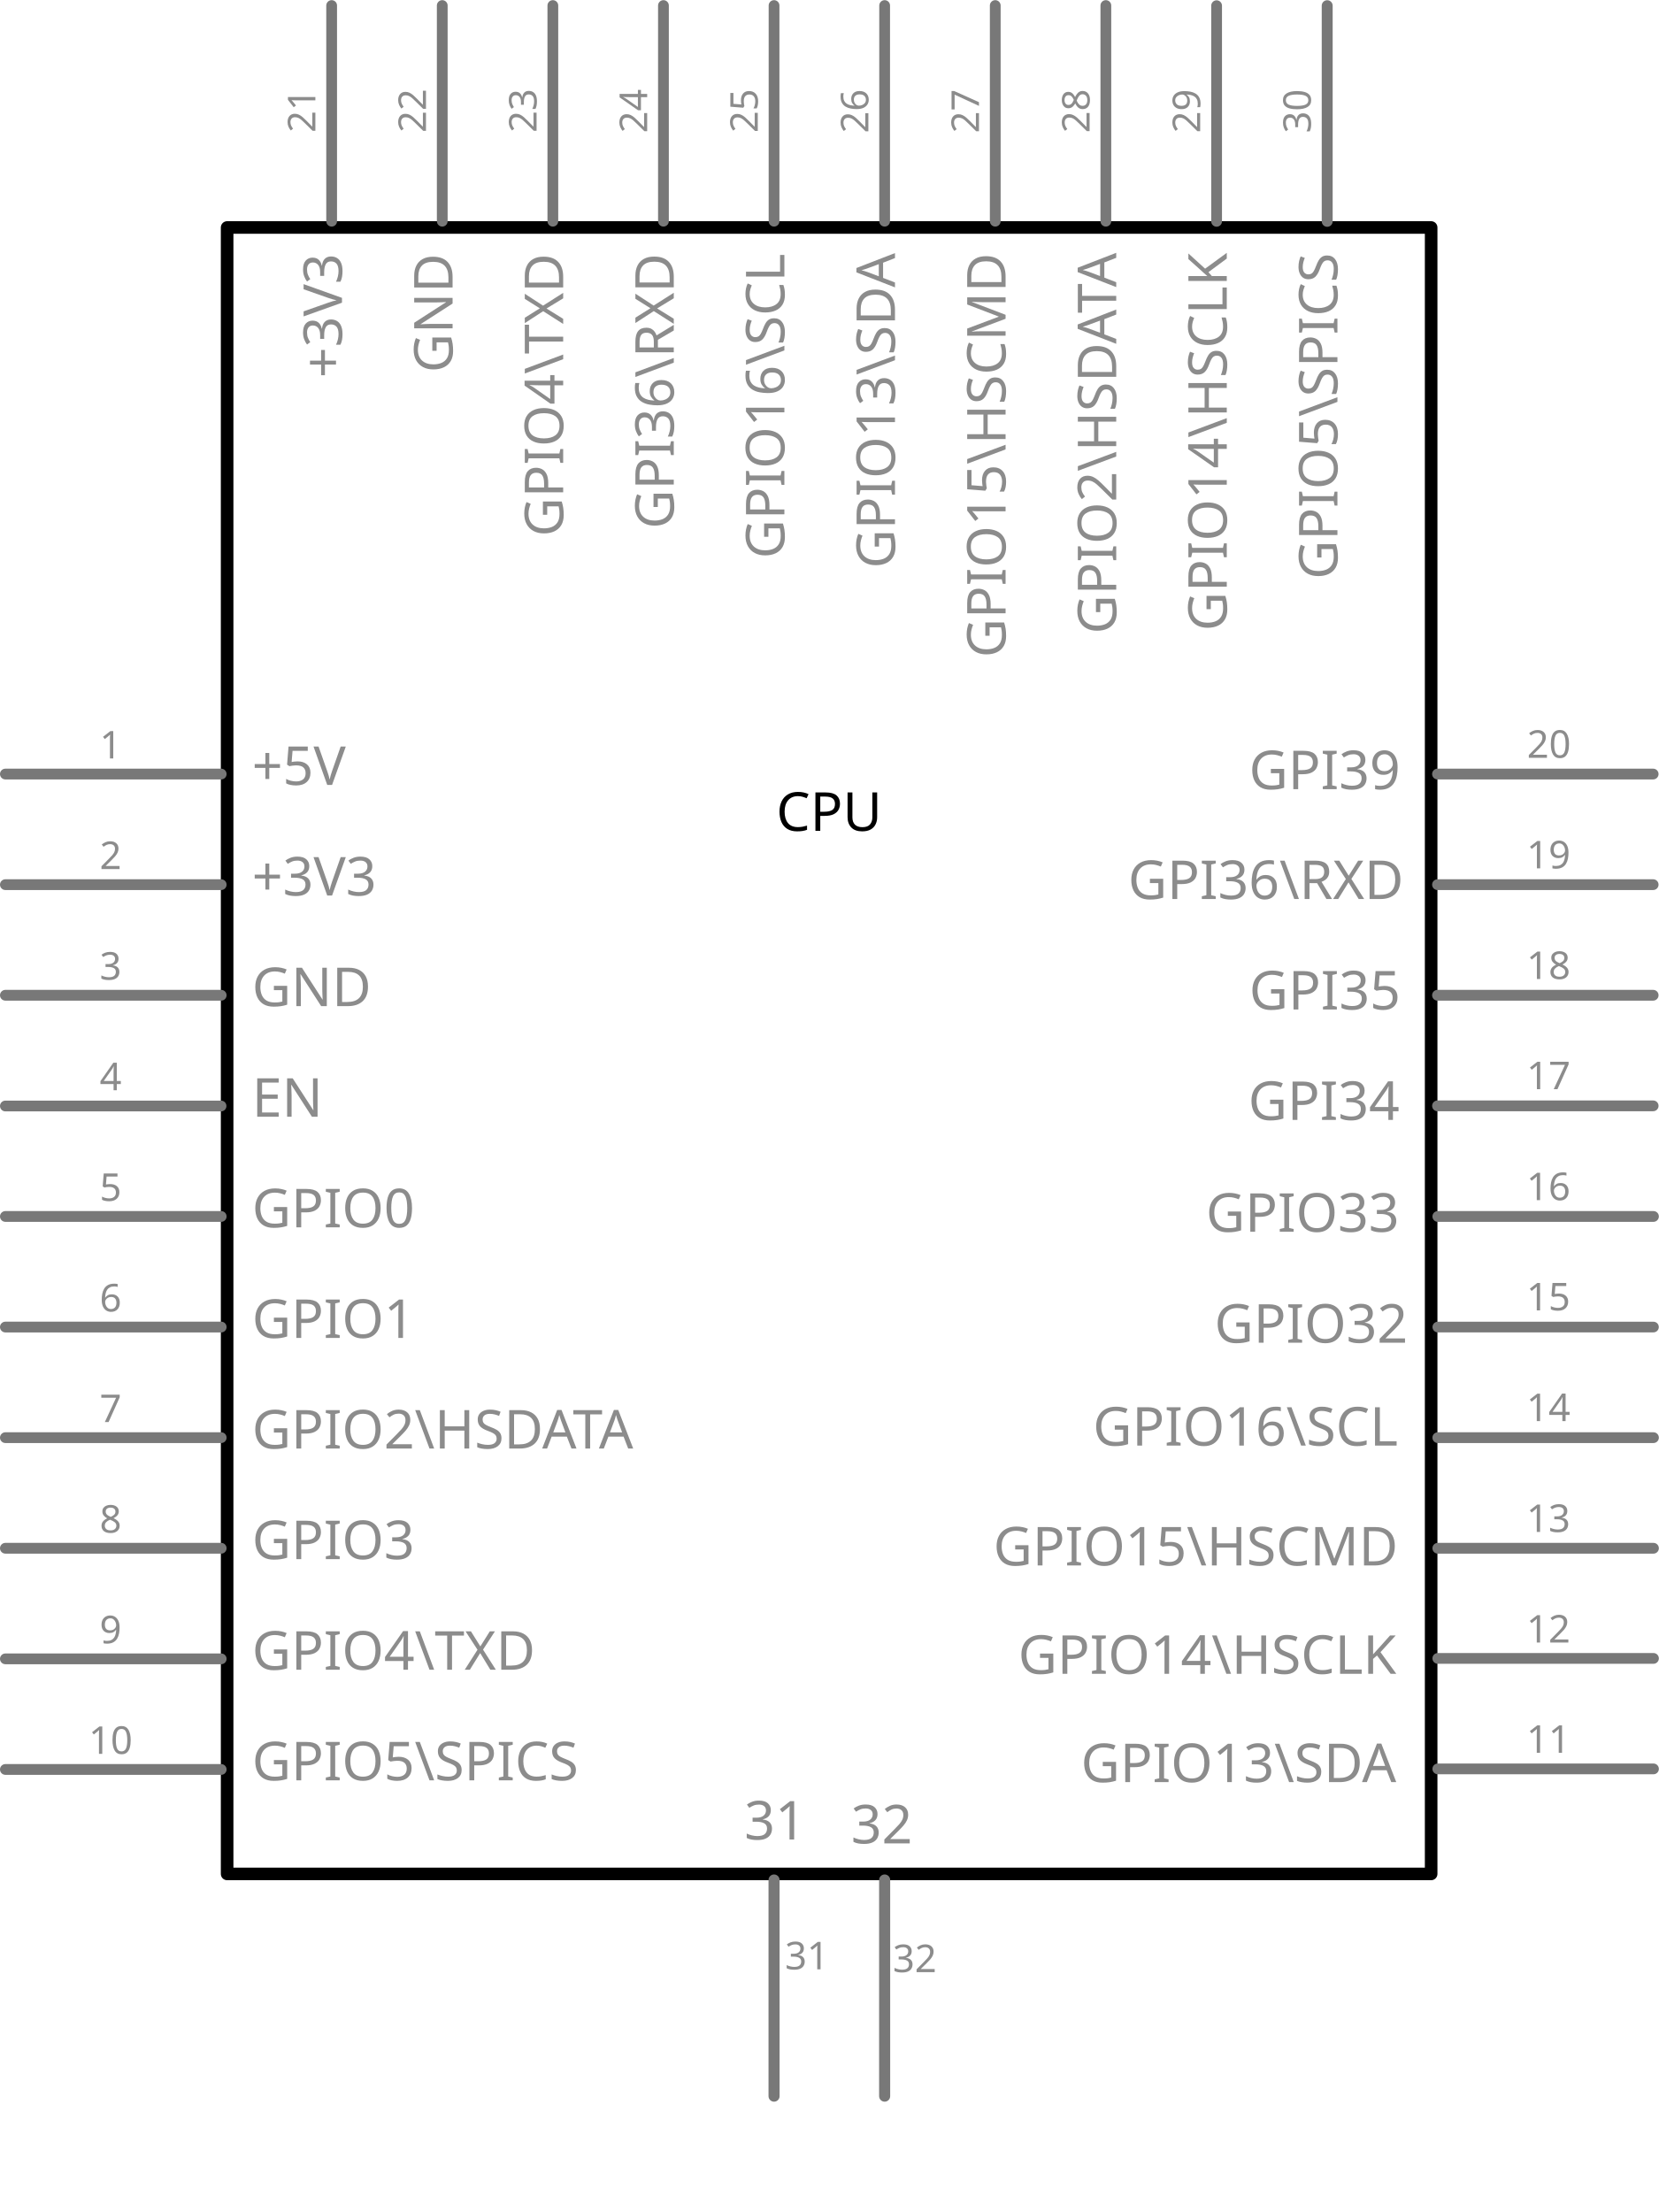
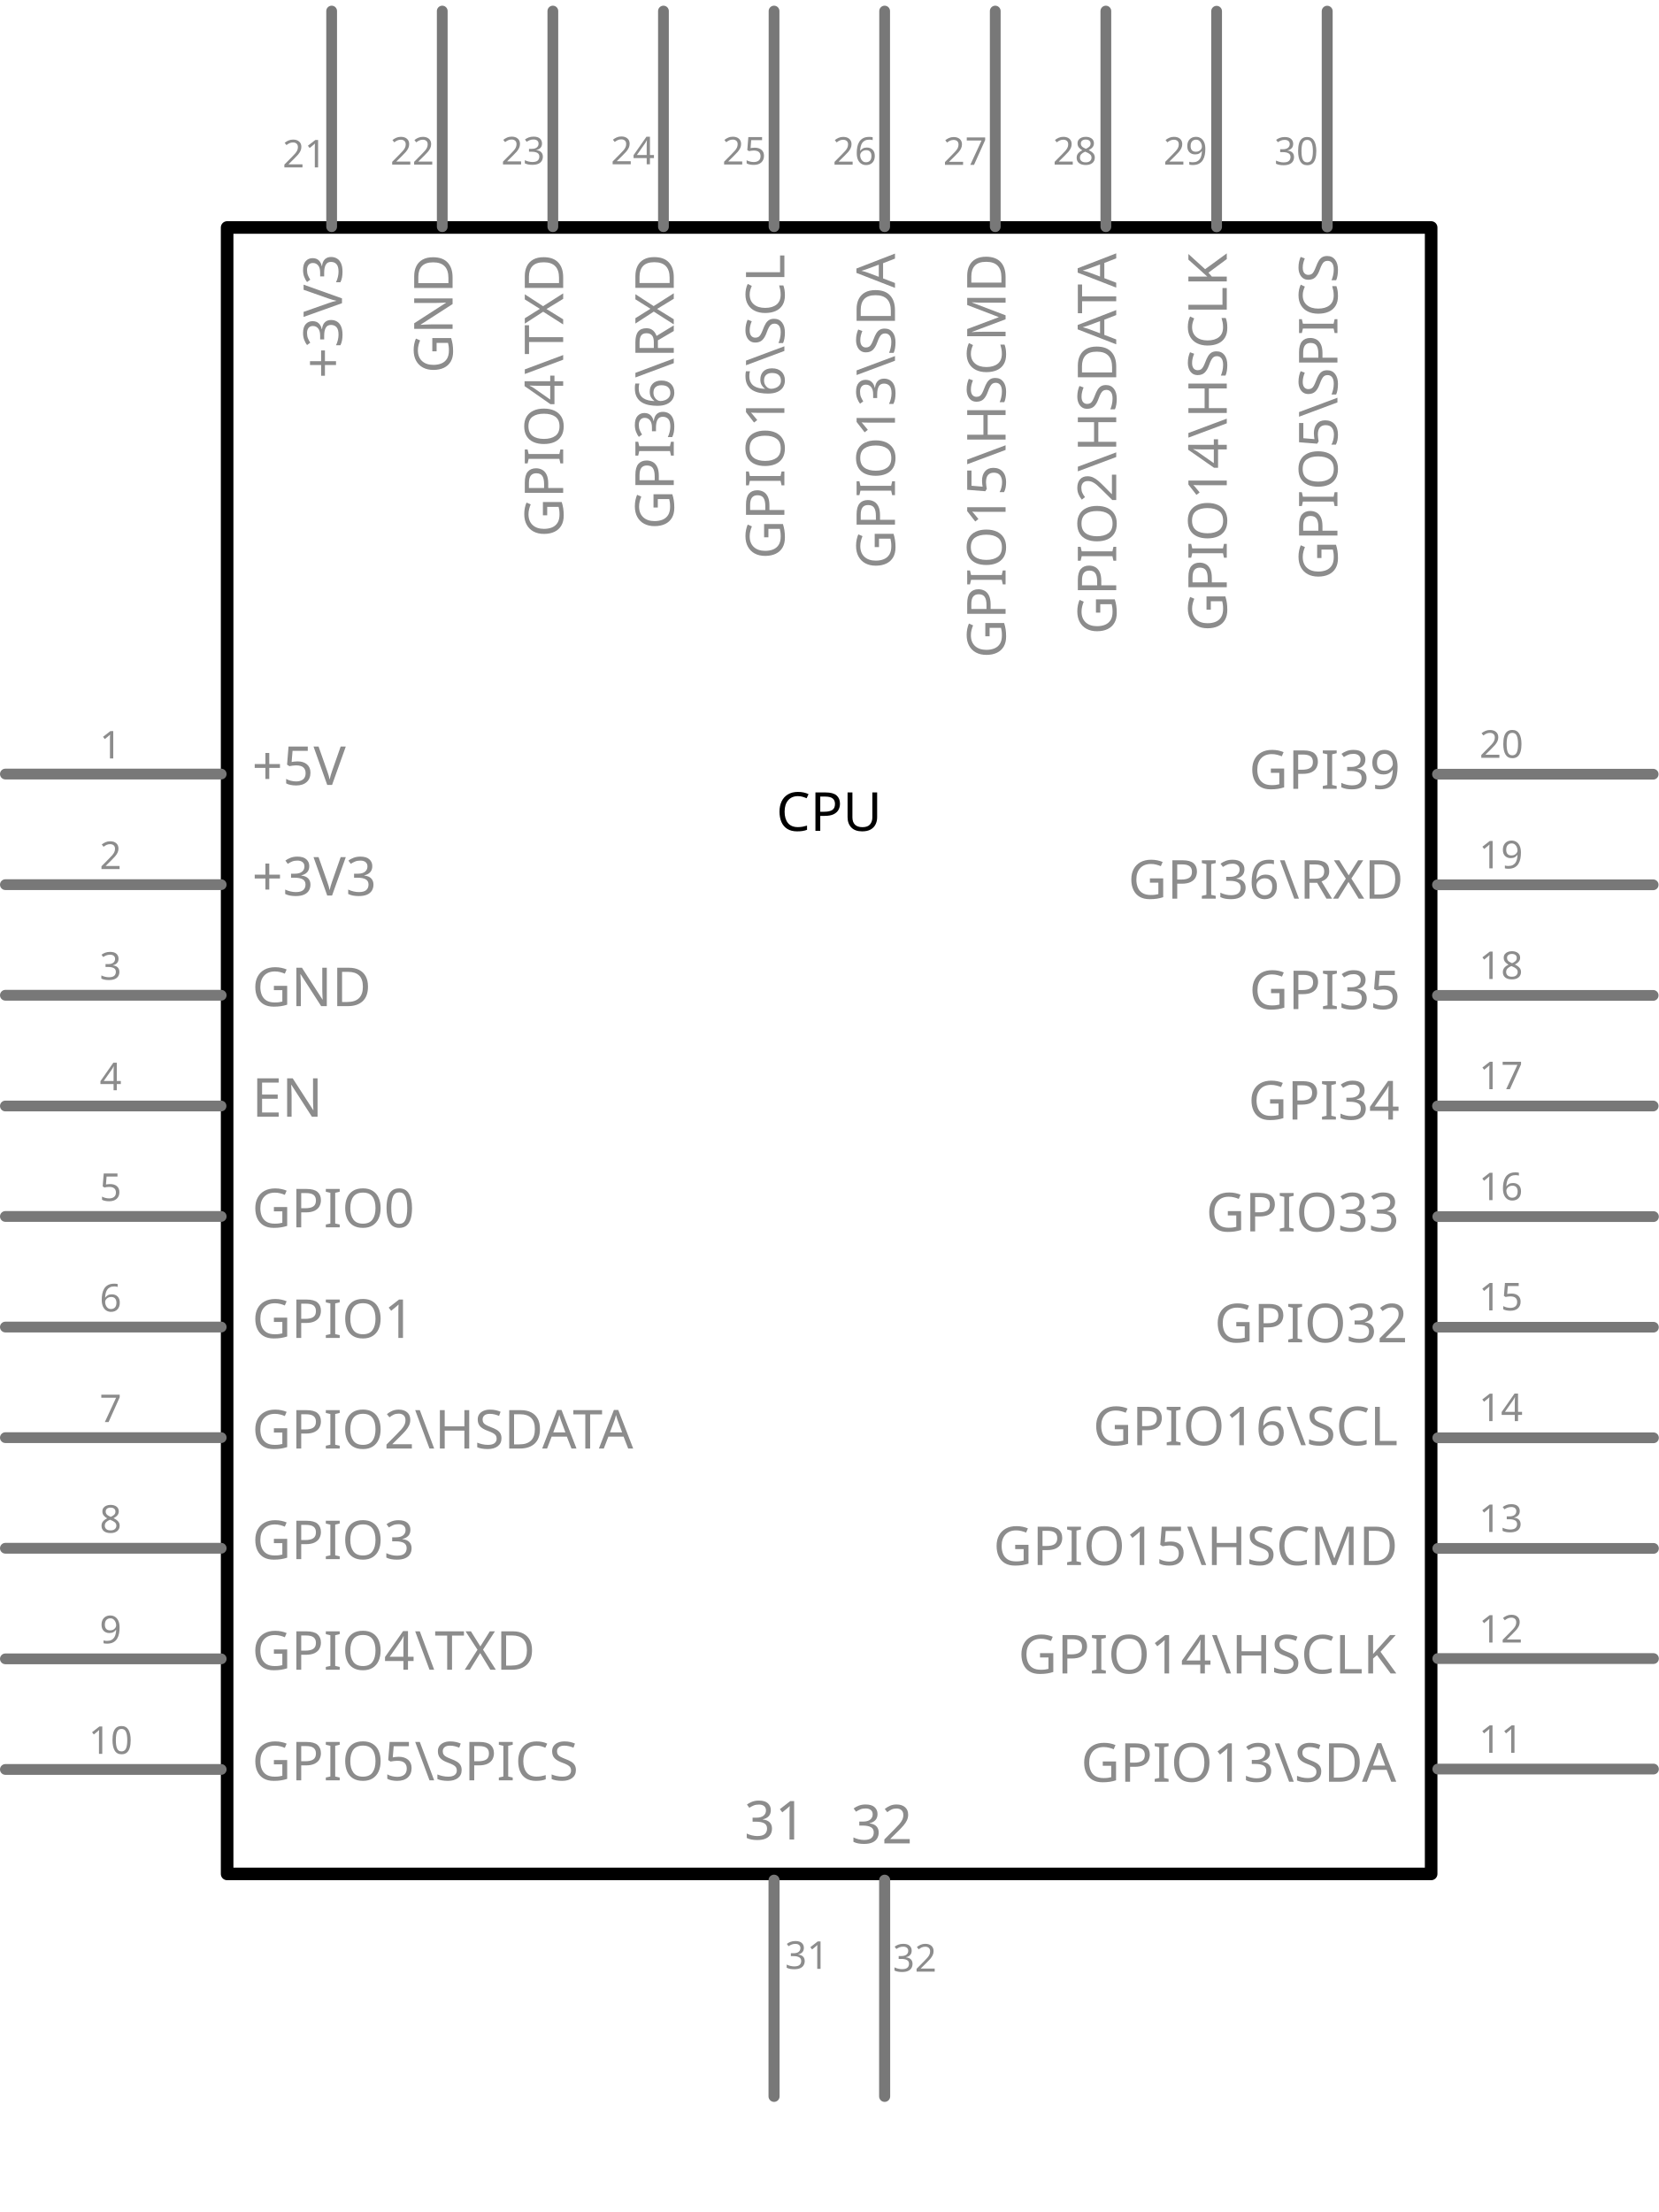
<svg xmlns="http://www.w3.org/2000/svg" x="0in" viewBox="0 0 1500 2000" version="1.2" y="0in" height="2in" width="1.5in" id="svg32">
  <defs id="defs32" />
  <g id="help">
    <rect style="fill:none;fill-opacity:0.123;stroke:none;stroke-width:0;stroke-linecap:round;stroke-dasharray:none;paint-order:fill markers stroke" id="background" width="1500" height="2000" x="-5.6843419e-14" y="0" />
  </g>
-   <g gorn="0.1" id="schematic" transform="translate(0,200)">
-     <text x="749.665" stroke="none" text-anchor="middle" gorn="0.1.1" y="551.2" fill="#000000" id="label" font-family="'Droid Sans'" font-size="48.611">CPU</text>
-     <rect x="205.359" stroke-linejoin="round" stroke="#000000" stroke-linecap="round" stroke-width="23.845" y="5.687" fill="none" height="1488.626" width="1088.626" id="part_symbol" style="stroke-width:11.374;stroke-dasharray:none" />
+   <g id="schematic">
+     <text x="749.665" stroke="none" text-anchor="middle" gorn="0.1.1" y="751.2" fill="#000000" id="label" font-family="'Droid Sans'" font-size="48.611">CPU</text>
+     <rect x="205.359" stroke-linejoin="round" stroke="#000000" stroke-linecap="round" stroke-width="23.845" y="205.687" fill="none" height="1488.626" width="1088.626" id="part_symbol" style="stroke-width:11.374;stroke-dasharray:none" />
    <g id="BATT">
      <g id="pin_batt_labels">
-         <text x="825.063" stroke="none" text-anchor="end" gorn="0.1.85" y="1466.739" fill="#8c8c8c" id="label31" font-family="'Droid Sans'" font-size="48.611">32</text>
-         <text x="728.587" stroke="none" text-anchor="end" gorn="0.1.90" y="1463.215" fill="#8c8c8c" id="label30" font-family="'Droid Sans'" font-size="48.611">31</text>
+         <text x="825.063" stroke="none" text-anchor="end" gorn="0.1.85" y="1666.725" fill="#8c8c8c" id="label31" font-family="'Droid Sans'" font-size="48.611">32</text>
+         <text x="728.587" stroke="none" text-anchor="end" gorn="0.1.90" y="1663.2" fill="#8c8c8c" id="label30" font-family="'Droid Sans'" font-size="48.611">31</text>
      </g>
      <g id="pin_batt_numbers">
-         <text x="729.581" class="text" stroke="none" stroke-width="0" text-anchor="middle" y="1580.608" fill="#8c8c8c" font-family="'Droid Sans'" font-size="34.722" id="text18">31</text>
-         <text x="827.063" class="text" stroke="none" stroke-width="0" text-anchor="middle" y="1583.126" fill="#8c8c8c" font-family="'Droid Sans'" font-size="34.722" id="text17">32</text>
+         <text x="729.581" class="text" stroke="none" stroke-width="0" text-anchor="middle" y="1780.143" fill="#8c8c8c" font-family="'Droid Sans'" font-size="34.722" id="text18">31</text>
+         <text x="827.063" class="text" stroke="none" stroke-width="0" text-anchor="middle" y="1782.661" fill="#8c8c8c" font-family="'Droid Sans'" font-size="34.722" id="text17">32</text>
      </g>
      <g id="pins_batt">
-         <line stroke-linejoin="round" stroke="#787878" stroke-linecap="round" stroke-width="9.722" fill="none" x2="799.861" x1="799.861" y1="1499.805" y2="1695.25" id="connector31pin" style="stroke-width:10;stroke-dasharray:none" />
-         <rect x="1700" stroke-width="0" gorn="0.1.84" y="-804.722" fill="none" id="connector31terminal" height="9.722" width="0" style="stroke-width:10;stroke-dasharray:none" />
-         <line stroke-linejoin="round" stroke="#787878" stroke-linecap="round" stroke-width="9.722" fill="none" x2="699.861" x1="699.861" y1="1499.805" y2="1695.25" id="connector30pin" style="stroke-width:10;stroke-dasharray:none" />
-         <rect x="1700" stroke-width="0" gorn="0.1.89" y="-704.722" fill="none" id="connector30terminal" height="9.722" width="0" style="stroke-width:10;stroke-dasharray:none" />
+         <line stroke-linejoin="round" stroke="#787878" stroke-linecap="round" stroke-width="9.722" fill="none" x2="799.861" x1="799.861" y1="1700" y2="1895.444" id="connector31pin" style="stroke-width:10;stroke-dasharray:none" />
+         <rect x="1700" stroke-width="0" gorn="0.1.84" y="-604.528" fill="none" id="connector31terminal" height="9.722" width="0" style="stroke-width:10;stroke-dasharray:none" />
+         <line stroke-linejoin="round" stroke="#787878" stroke-linecap="round" stroke-width="9.722" fill="none" x2="699.861" x1="699.861" y1="1700" y2="1895.444" id="connector30pin" style="stroke-width:10;stroke-dasharray:none" />
+         <rect x="1700" stroke-width="0" gorn="0.1.89" y="-504.528" fill="none" id="connector30terminal" height="9.722" width="0" style="stroke-width:10;stroke-dasharray:none" />
      </g>
    </g>
    <g id="UEXT">
      <g id="pin_uext_labels">
-         <text x="-28.721" stroke="none" text-anchor="end" gorn="0.1.95" y="1209.248" fill="#8c8c8c" id="label29" font-family="'Droid Sans'" font-size="48.611" transform="rotate(-90)">GPIO5\SPICS</text>
-         <text x="-28.626" stroke="none" text-anchor="end" gorn="0.1.100" y="1109.2" fill="#8c8c8c" id="label28" font-family="'Droid Sans'" font-size="48.611" transform="rotate(-90)">GPIO14\HSCLK</text>
-         <text x="-28.531" stroke="none" text-anchor="end" gorn="0.1.105" y="1009.248" fill="#8c8c8c" id="label27" font-family="'Droid Sans'" font-size="48.611" transform="rotate(-90)">GPIO2\HSDATA</text>
-         <text x="-28.674" stroke="none" text-anchor="end" gorn="0.1.110" y="909.2" fill="#8c8c8c" id="label26" font-family="'Droid Sans'" font-size="48.611" transform="rotate(-90)">GPIO15\HSCMD</text>
-         <text x="-28.769" stroke="none" text-anchor="end" gorn="0.1.115" y="809.2" fill="#8c8c8c" id="label25" font-family="'Droid Sans'" font-size="48.611" transform="rotate(-90)">GPIO13\SDA</text>
-         <text x="-29.294" stroke="none" text-anchor="end" gorn="0.1.120" y="709.2" fill="#8c8c8c" id="label24" font-family="'Droid Sans'" font-size="48.611" transform="rotate(-90)">GPIO16\SCL</text>
-         <text x="-29.027" stroke="none" text-anchor="end" gorn="0.1.125" y="609.2" fill="#8c8c8c" id="label23" font-family="'Droid Sans'" font-size="48.611" transform="rotate(-90)">GPI36\RXD</text>
-         <text x="-29.104" stroke="none" text-anchor="end" gorn="0.1.130" y="509.2" fill="#8c8c8c" id="label22" font-family="'Droid Sans'" font-size="48.611" transform="rotate(-90)">GPIO4\TXD</text>
-         <text x="-29.152" stroke="none" text-anchor="end" gorn="0.1.135" y="409.2" fill="#8c8c8c" id="label21" font-family="'Droid Sans'" font-size="48.611" transform="rotate(-90)">GND</text>
-         <text x="-29.102" stroke="none" text-anchor="end" gorn="0.1.140" y="309.2" fill="#8c8c8c" id="label20" font-family="'Droid Sans'" font-size="48.611" transform="rotate(-90)">+3V3</text>
+         <text x="-229.19" stroke="none" text-anchor="end" gorn="0.1.95" y="1209.248" fill="#8c8c8c" id="label29" font-family="'Droid Sans'" font-size="48.611" transform="rotate(-90)">GPIO5\SPICS</text>
+         <text x="-229.095" stroke="none" text-anchor="end" gorn="0.1.100" y="1109.2" fill="#8c8c8c" id="label28" font-family="'Droid Sans'" font-size="48.611" transform="rotate(-90)">GPIO14\HSCLK</text>
+         <text x="-229" stroke="none" text-anchor="end" gorn="0.1.105" y="1009.248" fill="#8c8c8c" id="label27" font-family="'Droid Sans'" font-size="48.611" transform="rotate(-90)">GPIO2\HSDATA</text>
+         <text x="-229.142" stroke="none" text-anchor="end" gorn="0.1.110" y="909.2" fill="#8c8c8c" id="label26" font-family="'Droid Sans'" font-size="48.611" transform="rotate(-90)">GPIO15\HSCMD</text>
+         <text x="-229.237" stroke="none" text-anchor="end" gorn="0.1.115" y="809.2" fill="#8c8c8c" id="label25" font-family="'Droid Sans'" font-size="48.611" transform="rotate(-90)">GPIO13\SDA</text>
+         <text x="-229.763" stroke="none" text-anchor="end" gorn="0.1.120" y="709.2" fill="#8c8c8c" id="label24" font-family="'Droid Sans'" font-size="48.611" transform="rotate(-90)">GPIO16\SCL</text>
+         <text x="-229.495" stroke="none" text-anchor="end" gorn="0.1.125" y="609.2" fill="#8c8c8c" id="label23" font-family="'Droid Sans'" font-size="48.611" transform="rotate(-90)">GPI36\RXD</text>
+         <text x="-229.573" stroke="none" text-anchor="end" gorn="0.1.130" y="509.2" fill="#8c8c8c" id="label22" font-family="'Droid Sans'" font-size="48.611" transform="rotate(-90)">GPIO4\TXD</text>
+         <text x="-229.62" stroke="none" text-anchor="end" gorn="0.1.135" y="409.2" fill="#8c8c8c" id="label21" font-family="'Droid Sans'" font-size="48.611" transform="rotate(-90)">GND</text>
+         <text x="-229.571" stroke="none" text-anchor="end" gorn="0.1.140" y="309.2" fill="#8c8c8c" id="label20" font-family="'Droid Sans'" font-size="48.611" transform="rotate(-90)">+3V3</text>
      </g>
      <g id="pin_uext_numbers">
-         <text x="99.503" class="text" stroke="none" stroke-width="0" text-anchor="middle" y="1185.177" fill="#8c8c8c" font-family="'Droid Sans'" font-size="34.722" id="text19" transform="rotate(-90)">30</text>
-         <text x="99.571" class="text" stroke="none" stroke-width="0" text-anchor="middle" y="1085.143" fill="#8c8c8c" font-family="'Droid Sans'" font-size="34.722" id="text20" transform="rotate(-90)">29</text>
-         <text x="99.639" class="text" stroke="none" stroke-width="0" text-anchor="middle" y="985.177" fill="#8c8c8c" font-family="'Droid Sans'" font-size="34.722" id="text21" transform="rotate(-90)">28</text>
-         <text x="99.537" class="text" stroke="none" stroke-width="0" text-anchor="middle" y="885.143" fill="#8c8c8c" font-family="'Droid Sans'" font-size="34.722" id="text22" transform="rotate(-90)">27</text>
-         <text x="99.469" class="text" stroke="none" stroke-width="0" text-anchor="middle" y="785.143" fill="#8c8c8c" font-family="'Droid Sans'" font-size="34.722" id="text23" transform="rotate(-90)">26</text>
-         <text x="99.808" class="text" stroke="none" stroke-width="0" text-anchor="middle" y="685.143" fill="#8c8c8c" font-family="'Droid Sans'" font-size="34.722" id="text24" transform="rotate(-90)">25</text>
-         <text x="99.571" class="text" stroke="none" stroke-width="0" text-anchor="middle" y="585.143" fill="#8c8c8c" font-family="'Droid Sans'" font-size="34.722" id="text25" transform="rotate(-90)">24</text>
-         <text x="99.944" class="text" stroke="none" stroke-width="0" text-anchor="middle" y="485.143" fill="#8c8c8c" font-family="'Droid Sans'" font-size="34.722" id="text26" transform="rotate(-90)">23</text>
-         <text x="99.91" class="text" stroke="none" stroke-width="0" text-anchor="middle" y="385.143" fill="#8c8c8c" font-family="'Droid Sans'" font-size="34.722" id="text27" transform="rotate(-90)">22</text>
-         <text x="99.946" class="text" stroke="none" stroke-width="0" text-anchor="middle" y="285.143" fill="#8c8c8c" font-family="'Droid Sans'" font-size="34.722" id="text28" transform="rotate(-90)">21</text>
+         <text x="1191.858" class="text" stroke="none" stroke-width="0" text-anchor="end" y="149.034" fill="#8c8c8c" font-family="'Droid Sans'" font-size="34.722" id="text19">30</text>
+         <text x="1091.621" class="text" stroke="none" stroke-width="0" text-anchor="end" y="148.865" fill="#8c8c8c" font-family="'Droid Sans'" font-size="34.722" id="text20">29</text>
+         <text x="991.621" class="text" stroke="none" stroke-width="0" text-anchor="end" y="148.848" fill="#8c8c8c" font-family="'Droid Sans'" font-size="34.722" id="text21">28</text>
+         <text x="872.588" class="text" stroke="none" stroke-width="0" text-anchor="middle" y="149.051" fill="#8c8c8c" font-family="'Droid Sans'" font-size="34.722" id="text22">27</text>
+         <text x="772.724" class="text" stroke="none" stroke-width="0" text-anchor="middle" y="148.916" fill="#8c8c8c" font-family="'Droid Sans'" font-size="34.722" id="text23">26</text>
+         <text x="672.894" class="text" stroke="none" stroke-width="0" text-anchor="middle" y="148.746" fill="#8c8c8c" font-family="'Droid Sans'" font-size="34.722" id="text24">25</text>
+         <text x="572.105" class="text" stroke="none" stroke-width="0" text-anchor="middle" y="148.535" fill="#8c8c8c" font-family="'Droid Sans'" font-size="34.722" id="text25">24</text>
+         <text x="472.962" class="text" stroke="none" stroke-width="0" text-anchor="middle" y="148.678" fill="#8c8c8c" font-family="'Droid Sans'" font-size="34.722" id="text26">23</text>
+         <text x="372.775" class="text" stroke="none" stroke-width="0" text-anchor="middle" y="148.865" fill="#8c8c8c" font-family="'Droid Sans'" font-size="34.722" id="text27">22</text>
+         <text x="275.293" class="text" stroke="none" stroke-width="0" text-anchor="middle" y="151.347" fill="#8c8c8c" font-family="'Droid Sans'" font-size="34.722" id="text28">21</text>
      </g>
      <g id="pins_uext">
-         <line stroke-linejoin="round" stroke="#787878" stroke-linecap="round" stroke-width="9.722" fill="none" x2="299.861" x1="299.861" y1="9.0000001e-05" y2="-195" id="connector20pin" />
-         <rect x="295" stroke-width="0" gorn="0.1.139" y="-205" fill="none" id="connector20terminal" height="10" width="10" />
-         <line stroke-linejoin="round" stroke="#787878" stroke-linecap="round" stroke-width="9.722" fill="none" x2="399.861" x1="399.861" y1="9.0000001e-05" y2="-195" id="connector21pin" />
-         <rect x="395" stroke-width="0" gorn="0.1.134" y="-205" fill="none" id="connector21terminal" height="10" width="10" />
-         <line stroke-linejoin="round" stroke="#787878" stroke-linecap="round" stroke-width="9.722" fill="none" x2="499.861" x1="499.861" y1="9.0000001e-05" y2="-195" id="connector22pin" />
-         <rect x="195" stroke-width="0" gorn="0.1.129" y="494.861" fill="none" id="connector22terminal" height="10" width="10" transform="rotate(-90)" />
-         <line stroke-linejoin="round" stroke="#787878" stroke-linecap="round" stroke-width="9.722" fill="none" x2="599.861" x1="599.861" y1="9.0000001e-05" y2="-195" id="connector23pin" />
-         <rect x="195" stroke-width="0" gorn="0.1.124" y="594.861" fill="none" id="connector23terminal" height="10" width="10" transform="rotate(-90)" />
-         <line stroke-linejoin="round" stroke="#787878" stroke-linecap="round" stroke-width="9.722" fill="none" x2="699.861" x1="699.861" y1="9.0000001e-05" y2="-195" id="connector24pin" />
-         <rect x="195" stroke-width="0" gorn="0.1.119" y="694.861" fill="none" id="connector24terminal" height="10" width="10" transform="rotate(-90)" />
-         <line stroke-linejoin="round" stroke="#787878" stroke-linecap="round" stroke-width="9.722" fill="none" x2="799.861" x1="799.861" y1="9.0000001e-05" y2="-195" id="connector25pin" />
-         <rect x="195" stroke-width="0" gorn="0.1.114" y="794.861" fill="none" id="connector25terminal" height="10" width="10" transform="rotate(-90)" />
-         <line stroke-linejoin="round" stroke="#787878" stroke-linecap="round" stroke-width="9.722" fill="none" x2="899.861" x1="899.861" y1="9.0000001e-05" y2="-195" id="connector26pin" />
-         <rect x="195" stroke-width="0" gorn="0.1.109" y="894.861" fill="none" id="connector26terminal" height="10" width="10" transform="rotate(-90)" />
-         <line stroke-linejoin="round" stroke="#787878" stroke-linecap="round" stroke-width="9.722" fill="none" x2="999.861" x1="999.861" y1="9.0000001e-05" y2="-195" id="connector27pin" />
-         <rect x="195" stroke-width="0" gorn="0.1.104" y="994.861" fill="none" id="connector27terminal" height="10" width="10" transform="rotate(-90)" />
-         <line stroke-linejoin="round" stroke="#787878" stroke-linecap="round" stroke-width="9.722" fill="none" x2="1100" x1="1100" y1="0.139" y2="-194.861" id="connector28pin" />
-         <rect x="194.861" stroke-width="0" gorn="0.1.99" y="1095" fill="none" id="connector28terminal" height="10" width="10" transform="rotate(-90)" />
-         <line stroke-linejoin="round" stroke="#787878" stroke-linecap="round" stroke-width="9.722" fill="none" x2="1200" x1="1200" y1="0.139" y2="-194.861" id="connector29pin" style="stroke-width:9.88;stroke-dasharray:none" />
-         <rect x="194.861" stroke-width="0" gorn="0.1.94" y="1195" fill="none" id="connector29terminal" height="10" width="10" style="stroke-dasharray:none" transform="rotate(-90)" />
+         <line stroke-linejoin="round" stroke="#787878" stroke-linecap="round" stroke-width="9.722" fill="none" x2="299.861" x1="299.861" y1="205" y2="10" id="connector20pin" />
+         <rect x="295" stroke-width="0" gorn="0.1.139" y="0" fill="none" id="connector20terminal" height="10" width="10" />
+         <line stroke-linejoin="round" stroke="#787878" stroke-linecap="round" stroke-width="9.722" fill="none" x2="399.861" x1="399.861" y1="205" y2="10" id="connector21pin" />
+         <rect x="395" stroke-width="0" gorn="0.1.134" y="0" fill="none" id="connector21terminal" height="10" width="10" />
+         <line stroke-linejoin="round" stroke="#787878" stroke-linecap="round" stroke-width="9.722" fill="none" x2="499.861" x1="499.861" y1="205" y2="10" id="connector22pin" />
+         <rect x="-10" stroke-width="0" gorn="0.1.129" y="494.861" fill="none" id="connector22terminal" height="10" width="10" transform="rotate(-90)" />
+         <line stroke-linejoin="round" stroke="#787878" stroke-linecap="round" stroke-width="9.722" fill="none" x2="599.861" x1="599.861" y1="205" y2="10" id="connector23pin" />
+         <rect x="-10" stroke-width="0" gorn="0.1.124" y="594.861" fill="none" id="connector23terminal" height="10" width="10" transform="rotate(-90)" />
+         <line stroke-linejoin="round" stroke="#787878" stroke-linecap="round" stroke-width="9.722" fill="none" x2="699.861" x1="699.861" y1="205" y2="10" id="connector24pin" />
+         <rect x="-10" stroke-width="0" gorn="0.1.119" y="694.861" fill="none" id="connector24terminal" height="10" width="10" transform="rotate(-90)" />
+         <line stroke-linejoin="round" stroke="#787878" stroke-linecap="round" stroke-width="9.722" fill="none" x2="799.861" x1="799.861" y1="205" y2="10" id="connector25pin" />
+         <rect x="-10" stroke-width="0" gorn="0.1.114" y="794.861" fill="none" id="connector25terminal" height="10" width="10" transform="rotate(-90)" />
+         <line stroke-linejoin="round" stroke="#787878" stroke-linecap="round" stroke-width="9.722" fill="none" x2="899.861" x1="899.861" y1="205" y2="10" id="connector26pin" />
+         <rect x="-10" stroke-width="0" gorn="0.1.109" y="894.861" fill="none" id="connector26terminal" height="10" width="10" transform="rotate(-90)" />
+         <line stroke-linejoin="round" stroke="#787878" stroke-linecap="round" stroke-width="9.722" fill="none" x2="999.861" x1="999.861" y1="205" y2="10" id="connector27pin" />
+         <rect x="-10" stroke-width="0" gorn="0.1.104" y="994.861" fill="none" id="connector27terminal" height="10" width="10" transform="rotate(-90)" />
+         <line stroke-linejoin="round" stroke="#787878" stroke-linecap="round" stroke-width="9.722" fill="none" x2="1100" x1="1100" y1="205.139" y2="10.139" id="connector28pin" />
+         <rect x="-10.139" stroke-width="0" gorn="0.1.99" y="1095" fill="none" id="connector28terminal" height="10" width="10" transform="rotate(-90)" />
+         <line stroke-linejoin="round" stroke="#787878" stroke-linecap="round" stroke-width="9.722" fill="none" x2="1200" x1="1200" y1="205.139" y2="10.139" id="connector29pin" style="stroke-width:9.88;stroke-dasharray:none" />
+         <rect x="-10.139" stroke-width="0" gorn="0.1.94" y="1195" fill="none" id="connector29terminal" height="10" width="10" style="stroke-dasharray:none" transform="rotate(-90)" />
      </g>
    </g>
    <g id="EXT2">
      <g id="pin_ext2_labels">
-         <text x="1266.167" stroke="none" text-anchor="end" gorn="0.1.145" y="513.552" fill="#8c8c8c" id="label19" font-family="'Droid Sans'" font-size="48.611">GPI39</text>
-         <text x="1269.102" stroke="none" text-anchor="end" gorn="0.1.150" y="612.872" fill="#8c8c8c" id="label18" font-family="'Droid Sans'" font-size="48.611">GPI36\RXD</text>
-         <text x="1266.333" stroke="none" text-anchor="end" gorn="0.1.155" y="712.744" fill="#8c8c8c" id="label17" font-family="'Droid Sans'" font-size="48.611">GPI35</text>
-         <text x="1265.467" stroke="none" text-anchor="end" gorn="0.1.160" y="812.616" fill="#8c8c8c" id="label16" font-family="'Droid Sans'" font-size="48.611">GPI34</text>
-         <text x="1265.222" stroke="none" text-anchor="end" gorn="0.1.80" y="913.733" fill="#8c8c8c" id="label15" font-family="'Droid Sans'" font-size="48.611">GPIO33</text>
-         <text x="1098.026" stroke="none" text-anchor="start" gorn="0.1.75" y="1014.018" fill="#8c8c8c" id="label14" font-family="'Droid Sans'" font-size="48.611">GPIO32</text>
-         <text x="1263.986" stroke="none" text-anchor="end" gorn="0.1.70" y="1107.054" fill="#8c8c8c" id="label13" font-family="'Droid Sans'" font-size="48.611">GPIO16\SCL</text>
-         <text x="1264.06" stroke="none" text-anchor="end" gorn="0.1.65" y="1215.421" fill="#8c8c8c" id="label12" font-family="'Droid Sans'" font-size="48.611">GPIO15\HSCMD</text>
-         <text x="1262.492" stroke="none" text-anchor="end" gorn="0.1.60" y="1313.403" fill="#8c8c8c" id="label11" font-family="'Droid Sans'" font-size="48.611">GPIO14\HSCLK</text>
-         <text x="1262.492" stroke="none" text-anchor="end" gorn="0.1.55" y="1411.333" fill="#8c8c8c" id="label10" font-family="'Droid Sans'" font-size="48.611">GPIO13\SDA</text>
+         <text x="1266.167" stroke="none" text-anchor="end" gorn="0.1.145" y="713.2" fill="#8c8c8c" id="label19" font-family="'Droid Sans'" font-size="48.611">GPI39</text>
+         <text x="1269.102" stroke="none" text-anchor="end" gorn="0.1.150" y="812.52" fill="#8c8c8c" id="label18" font-family="'Droid Sans'" font-size="48.611">GPI36\RXD</text>
+         <text x="1266.333" stroke="none" text-anchor="end" gorn="0.1.155" y="912.392" fill="#8c8c8c" id="label17" font-family="'Droid Sans'" font-size="48.611">GPI35</text>
+         <text x="1265.467" stroke="none" text-anchor="end" gorn="0.1.160" y="1012.264" fill="#8c8c8c" id="label16" font-family="'Droid Sans'" font-size="48.611">GPI34</text>
+         <text x="1265.222" stroke="none" text-anchor="end" gorn="0.1.80" y="1113.381" fill="#8c8c8c" id="label15" font-family="'Droid Sans'" font-size="48.611">GPIO33</text>
+         <text x="1098.026" stroke="none" text-anchor="start" gorn="0.1.75" y="1213.666" fill="#8c8c8c" id="label14" font-family="'Droid Sans'" font-size="48.611">GPIO32</text>
+         <text x="1263.986" stroke="none" text-anchor="end" gorn="0.1.70" y="1306.702" fill="#8c8c8c" id="label13" font-family="'Droid Sans'" font-size="48.611">GPIO16\SCL</text>
+         <text x="1264.06" stroke="none" text-anchor="end" gorn="0.1.65" y="1415.069" fill="#8c8c8c" id="label12" font-family="'Droid Sans'" font-size="48.611">GPIO15\HSCMD</text>
+         <text x="1262.492" stroke="none" text-anchor="end" gorn="0.1.60" y="1513.051" fill="#8c8c8c" id="label11" font-family="'Droid Sans'" font-size="48.611">GPIO14\HSCLK</text>
+         <text x="1262.492" stroke="none" text-anchor="end" gorn="0.1.55" y="1610.981" fill="#8c8c8c" id="label10" font-family="'Droid Sans'" font-size="48.611">GPIO13\SDA</text>
      </g>
      <g id="pin_ext2_numbers">
-         <text x="1400.497" class="text" stroke="none" stroke-width="0" text-anchor="middle" y="485.177" fill="#8c8c8c" font-family="'Droid Sans'" font-size="34.722" id="text29">20</text>
-         <text x="1400.106" class="text" stroke="none" stroke-width="0" text-anchor="middle" y="585.143" fill="#8c8c8c" font-family="'Droid Sans'" font-size="34.722" id="text30">19</text>
-         <text x="1400.106" class="text" stroke="none" stroke-width="0" text-anchor="middle" y="685.177" fill="#8c8c8c" font-family="'Droid Sans'" font-size="34.722" id="text31">18</text>
-         <text x="1400.106" class="text" stroke="none" stroke-width="0" text-anchor="middle" y="784.787" fill="#8c8c8c" font-family="'Droid Sans'" font-size="34.722" id="text32">17</text>
-         <text x="1400" class="text" stroke="none" stroke-width="0" text-anchor="middle" y="885.143" fill="#8c8c8c" font-family="'Droid Sans'" font-size="34.722" id="text16">16</text>
-         <text x="1400" class="text" stroke="none" stroke-width="0" text-anchor="middle" y="984.787" fill="#8c8c8c" font-family="'Droid Sans'" font-size="34.722" id="text15">15</text>
-         <text x="1400" class="text" stroke="none" stroke-width="0" text-anchor="middle" y="1084.923" fill="#8c8c8c" font-family="'Droid Sans'" font-size="34.722" id="text14">14</text>
-         <text x="1400" class="text" stroke="none" stroke-width="0" text-anchor="middle" y="1185.143" fill="#8c8c8c" font-family="'Droid Sans'" font-size="34.722" id="text13">13</text>
-         <text x="1400" class="text" stroke="none" stroke-width="0" text-anchor="middle" y="1285.143" fill="#8c8c8c" font-family="'Droid Sans'" font-size="34.722" id="text12">12</text>
-         <text x="1400" class="text" stroke="none" stroke-width="0" text-anchor="middle" y="1384.787" fill="#8c8c8c" font-family="'Droid Sans'" font-size="34.722" id="text11">11</text>
+         <text x="1357.497" class="text" stroke="none" stroke-width="0" text-anchor="middle" y="685.177" fill="#8c8c8c" font-family="'Droid Sans'" font-size="34.722" id="text29">20</text>
+         <text x="1357.106" class="text" stroke="none" stroke-width="0" text-anchor="middle" y="785.143" fill="#8c8c8c" font-family="'Droid Sans'" font-size="34.722" id="text30">19</text>
+         <text x="1357.106" class="text" stroke="none" stroke-width="0" text-anchor="middle" y="885.177" fill="#8c8c8c" font-family="'Droid Sans'" font-size="34.722" id="text31">18</text>
+         <text x="1357.106" class="text" stroke="none" stroke-width="0" text-anchor="middle" y="984.787" fill="#8c8c8c" font-family="'Droid Sans'" font-size="34.722" id="text32">17</text>
+         <text x="1357" class="text" stroke="none" stroke-width="0" text-anchor="middle" y="1085.143" fill="#8c8c8c" font-family="'Droid Sans'" font-size="34.722" id="text16">16</text>
+         <text x="1357" class="text" stroke="none" stroke-width="0" text-anchor="middle" y="1184.787" fill="#8c8c8c" font-family="'Droid Sans'" font-size="34.722" id="text15">15</text>
+         <text x="1357" class="text" stroke="none" stroke-width="0" text-anchor="middle" y="1284.923" fill="#8c8c8c" font-family="'Droid Sans'" font-size="34.722" id="text14">14</text>
+         <text x="1357" class="text" stroke="none" stroke-width="0" text-anchor="middle" y="1385.143" fill="#8c8c8c" font-family="'Droid Sans'" font-size="34.722" id="text13">13</text>
+         <text x="1357" class="text" stroke="none" stroke-width="0" text-anchor="middle" y="1485.143" fill="#8c8c8c" font-family="'Droid Sans'" font-size="34.722" id="text12">12</text>
+         <text x="1357" class="text" stroke="none" stroke-width="0" text-anchor="middle" y="1584.787" fill="#8c8c8c" font-family="'Droid Sans'" font-size="34.722" id="text11">11</text>
      </g>
      <g id="pin_ext2">
-         <line stroke-linejoin="round" stroke="#787878" stroke-linecap="round" stroke-width="9.722" fill="none" x2="1495" x1="1300" y1="1399.367" y2="1399.367" id="connector10pin" />
-         <rect x="1495" stroke-width="0" gorn="0.1.54" y="1394.367" fill="none" id="connector10terminal" height="10" width="10" />
-         <line stroke-linejoin="round" stroke="#787878" stroke-linecap="round" stroke-width="9.722" fill="none" x2="1495" x1="1300" y1="1299.461" y2="1299.461" id="connector11pin" />
-         <rect x="1495" stroke-width="0" gorn="0.1.59" y="1294.861" fill="none" id="connector11terminal" height="10" width="10" />
-         <line stroke-linejoin="round" stroke="#787878" stroke-linecap="round" stroke-width="9.722" fill="none" x2="1495" x1="1300" y1="1199.861" y2="1199.861" id="connector12pin" />
-         <rect x="1495" stroke-width="0" gorn="0.1.64" y="1194.861" fill="none" id="connector12terminal" height="10" width="10" />
-         <line stroke-linejoin="round" stroke="#787878" stroke-linecap="round" stroke-width="9.722" fill="none" x2="1495" x1="1300" y1="1099.861" y2="1099.861" id="connector13pin" />
-         <rect x="1495" stroke-width="0" gorn="0.1.69" y="1095.001" fill="none" id="connector13terminal" height="10" width="10" />
-         <line stroke-linejoin="round" stroke="#787878" stroke-linecap="round" stroke-width="9.612" fill="none" x2="1495" x1="1300" y1="999.861" y2="999.861" id="connector14pin" />
-         <rect x="1495" stroke-width="0" gorn="0.1.74" y="994.861" fill="none" id="connector14terminal" height="10" width="10" />
-         <line stroke-linejoin="round" stroke="#787878" stroke-linecap="round" stroke-width="9.722" fill="none" x2="1495" x1="1300" y1="899.861" y2="899.861" id="connector15pin" />
-         <rect x="1495" stroke-width="0" gorn="0.1.79" y="894.861" fill="none" id="connector15terminal" height="10" width="10" />
-         <line stroke-linejoin="round" stroke="#787878" stroke-linecap="round" stroke-width="9.722" fill="none" x2="1494.722" x1="1299.722" y1="799.861" y2="799.861" id="connector16pin" />
-         <rect x="1494.722" stroke-width="0" gorn="0.1.159" y="794.861" fill="none" id="connector16terminal" height="10" width="10" />
-         <line stroke-linejoin="round" stroke="#787878" stroke-linecap="round" stroke-width="9.722" fill="none" x2="1494.722" x1="1299.722" y1="699.861" y2="699.861" id="connector17pin" />
-         <rect x="1494.722" stroke-width="0" gorn="0.1.154" y="694.861" fill="none" id="connector17terminal" height="10" width="10" />
-         <line stroke-linejoin="round" stroke="#787878" stroke-linecap="round" stroke-width="9.722" fill="none" x2="1494.722" x1="1299.722" y1="599.861" y2="599.861" id="connector18pin" />
-         <rect x="1494.722" stroke-width="0" gorn="0.1.149" y="594.861" fill="none" id="connector18terminal" height="10" width="10" />
-         <line stroke-linejoin="round" stroke="#787878" stroke-linecap="round" stroke-width="9.722" fill="none" x2="1494.722" x1="1299.722" y1="499.861" y2="499.861" id="connector19pin" />
-         <rect x="1494.722" stroke-width="0" gorn="0.1.144" y="494.861" fill="none" id="connector19terminal" height="10" width="10" />
+         <line stroke-linejoin="round" stroke="#787878" stroke-linecap="round" stroke-width="9.722" fill="none" x2="1495" x1="1300" y1="1599.506" y2="1599.506" id="connector10pin" />
+         <rect x="1495" stroke-width="0" gorn="0.1.54" y="1594.506" fill="none" id="connector10terminal" height="10" width="10" />
+         <line stroke-linejoin="round" stroke="#787878" stroke-linecap="round" stroke-width="9.722" fill="none" x2="1495" x1="1300" y1="1499.6" y2="1499.6" id="connector11pin" />
+         <rect x="1495" stroke-width="0" gorn="0.1.59" y="1495" fill="none" id="connector11terminal" height="10" width="10" />
+         <line stroke-linejoin="round" stroke="#787878" stroke-linecap="round" stroke-width="9.722" fill="none" x2="1495" x1="1300" y1="1400" y2="1400" id="connector12pin" />
+         <rect x="1495" stroke-width="0" gorn="0.1.64" y="1395" fill="none" id="connector12terminal" height="10" width="10" />
+         <line stroke-linejoin="round" stroke="#787878" stroke-linecap="round" stroke-width="9.722" fill="none" x2="1495" x1="1300" y1="1300" y2="1300" id="connector13pin" />
+         <rect x="1495" stroke-width="0" gorn="0.1.69" y="1295.14" fill="none" id="connector13terminal" height="10" width="10" />
+         <line stroke-linejoin="round" stroke="#787878" stroke-linecap="round" stroke-width="9.612" fill="none" x2="1495" x1="1300" y1="1200" y2="1200" id="connector14pin" />
+         <rect x="1495" stroke-width="0" gorn="0.1.74" y="1195" fill="none" id="connector14terminal" height="10" width="10" />
+         <line stroke-linejoin="round" stroke="#787878" stroke-linecap="round" stroke-width="9.722" fill="none" x2="1495" x1="1300" y1="1100" y2="1100" id="connector15pin" />
+         <rect x="1495" stroke-width="0" gorn="0.1.79" y="1095" fill="none" id="connector15terminal" height="10" width="10" />
+         <line stroke-linejoin="round" stroke="#787878" stroke-linecap="round" stroke-width="9.722" fill="none" x2="1494.722" x1="1299.722" y1="1000" y2="1000" id="connector16pin" />
+         <rect x="1494.722" stroke-width="0" gorn="0.1.159" y="995" fill="none" id="connector16terminal" height="10" width="10" />
+         <line stroke-linejoin="round" stroke="#787878" stroke-linecap="round" stroke-width="9.722" fill="none" x2="1494.722" x1="1299.722" y1="900" y2="900" id="connector17pin" />
+         <rect x="1494.722" stroke-width="0" gorn="0.1.154" y="895" fill="none" id="connector17terminal" height="10" width="10" />
+         <line stroke-linejoin="round" stroke="#787878" stroke-linecap="round" stroke-width="9.722" fill="none" x2="1494.722" x1="1299.722" y1="800" y2="800" id="connector18pin" />
+         <rect x="1494.722" stroke-width="0" gorn="0.1.149" y="795" fill="none" id="connector18terminal" height="10" width="10" />
+         <line stroke-linejoin="round" stroke="#787878" stroke-linecap="round" stroke-width="9.722" fill="none" x2="1494.722" x1="1299.722" y1="700" y2="700" id="connector19pin" />
+         <rect x="1494.722" stroke-width="0" gorn="0.1.144" y="695" fill="none" id="connector19terminal" height="10" width="10" />
      </g>
    </g>
    <g id="EXT1">
      <g id="pin_ext1_labels">
-         <text x="227.864" stroke="none" text-anchor="start" gorn="0.1.50" y="1409.7" fill="#8c8c8c" id="label9" font-family="'Droid Sans'" font-size="48.611">GPIO5\SPICS</text>
-         <text x="227.864" stroke="none" text-anchor="start" gorn="0.1.45" y="1309.702" fill="#8c8c8c" id="label8" font-family="'Droid Sans'" font-size="48.611">GPIO4\TXD</text>
-         <text x="227.864" stroke="none" text-anchor="start" gorn="0.1.40" y="1209.702" fill="#8c8c8c" id="label7" font-family="'Droid Sans'" font-size="48.611">GPIO3</text>
-         <text x="227.864" stroke="none" text-anchor="start" gorn="0.1.35" y="1109.702" fill="#8c8c8c" id="label6" font-family="'Droid Sans'" font-size="48.611">GPIO2\HSDATA</text>
-         <text x="227.864" stroke="none" text-anchor="start" gorn="0.1.30" y="1009.702" fill="#8c8c8c" id="label5" font-family="'Droid Sans'" font-size="48.611">GPIO1</text>
-         <text x="227.864" stroke="none" text-anchor="start" gorn="0.1.25" y="909.702" fill="#8c8c8c" id="label4" font-family="'Droid Sans'" font-size="48.611">GPIO0</text>
-         <text x="227.864" stroke="none" text-anchor="start" gorn="0.1.20" y="809.702" fill="#8c8c8c" id="label3" font-family="'Droid Sans'" font-size="48.611">EN</text>
-         <text x="227.864" stroke="none" text-anchor="start" gorn="0.1.15" y="709.702" fill="#8c8c8c" id="label2" font-family="'Droid Sans'" font-size="48.611">GND</text>
-         <text x="227.864" stroke="none" text-anchor="start" gorn="0.1.10" y="609.702" fill="#8c8c8c" id="label1" font-family="'Droid Sans'" font-size="48.611">+3V3</text>
-         <text x="227.864" stroke="none" text-anchor="start" gorn="0.1.5" y="509.702" fill="#8c8c8c" id="label0" font-family="'Droid Sans'" font-size="48.611">+5V</text>
+         <text x="227.864" stroke="none" text-anchor="start" gorn="0.1.50" y="1609.7" fill="#8c8c8c" id="label9" font-family="'Droid Sans'" font-size="48.611">GPIO5\SPICS</text>
+         <text x="227.864" stroke="none" text-anchor="start" gorn="0.1.45" y="1509.702" fill="#8c8c8c" id="label8" font-family="'Droid Sans'" font-size="48.611">GPIO4\TXD</text>
+         <text x="227.864" stroke="none" text-anchor="start" gorn="0.1.40" y="1409.702" fill="#8c8c8c" id="label7" font-family="'Droid Sans'" font-size="48.611">GPIO3</text>
+         <text x="227.864" stroke="none" text-anchor="start" gorn="0.1.35" y="1309.702" fill="#8c8c8c" id="label6" font-family="'Droid Sans'" font-size="48.611">GPIO2\HSDATA</text>
+         <text x="227.864" stroke="none" text-anchor="start" gorn="0.1.30" y="1209.702" fill="#8c8c8c" id="label5" font-family="'Droid Sans'" font-size="48.611">GPIO1</text>
+         <text x="227.864" stroke="none" text-anchor="start" gorn="0.1.25" y="1109.702" fill="#8c8c8c" id="label4" font-family="'Droid Sans'" font-size="48.611">GPIO0</text>
+         <text x="227.864" stroke="none" text-anchor="start" gorn="0.1.20" y="1009.702" fill="#8c8c8c" id="label3" font-family="'Droid Sans'" font-size="48.611">EN</text>
+         <text x="227.864" stroke="none" text-anchor="start" gorn="0.1.15" y="909.702" fill="#8c8c8c" id="label2" font-family="'Droid Sans'" font-size="48.611">GND</text>
+         <text x="227.864" stroke="none" text-anchor="start" gorn="0.1.10" y="809.702" fill="#8c8c8c" id="label1" font-family="'Droid Sans'" font-size="48.611">+3V3</text>
+         <text x="227.864" stroke="none" text-anchor="start" gorn="0.1.5" y="709.702" fill="#8c8c8c" id="label0" font-family="'Droid Sans'" font-size="48.611">+5V</text>
      </g>
-       <g id="pin_ext1_numbers">
-         <text x="100" class="text" stroke="none" stroke-width="0" text-anchor="middle" y="1385.787" fill="#8c8c8c" font-family="'Droid Sans'" font-size="34.722" id="text10">10</text>
-         <text x="100" class="text" stroke="none" stroke-width="0" text-anchor="middle" y="1285.787" fill="#8c8c8c" font-family="'Droid Sans'" font-size="34.722" id="text9">9</text>
-         <text x="100" class="text" stroke="none" stroke-width="0" text-anchor="middle" y="1185.787" fill="#8c8c8c" font-family="'Droid Sans'" font-size="34.722" id="text8">8</text>
-         <text x="100" class="text" stroke="none" stroke-width="0" text-anchor="middle" y="1085.787" fill="#8c8c8c" font-family="'Droid Sans'" font-size="34.722" id="text7">7</text>
-         <text x="100" class="text" stroke="none" stroke-width="0" text-anchor="middle" y="985.787" fill="#8c8c8c" font-family="'Droid Sans'" font-size="34.722" id="text6">6</text>
-         <text x="100" class="text" stroke="none" stroke-width="0" text-anchor="middle" y="885.787" fill="#8c8c8c" font-family="'Droid Sans'" font-size="34.722" id="text5">5</text>
-         <text x="100" class="text" stroke="none" stroke-width="0" text-anchor="middle" y="785.787" fill="#8c8c8c" font-family="'Droid Sans'" font-size="34.722" id="text4">4</text>
-         <text x="100" class="text" stroke="none" stroke-width="0" text-anchor="middle" y="685.787" fill="#8c8c8c" font-family="'Droid Sans'" font-size="34.722" id="text3">3</text>
-         <text x="100" class="text" stroke="none" stroke-width="0" text-anchor="middle" y="585.787" fill="#8c8c8c" font-family="'Droid Sans'" font-size="34.722" id="text2">2</text>
-         <text x="100" class="text" stroke="none" stroke-width="0" text-anchor="middle" y="485.787" fill="#8c8c8c" font-family="'Droid Sans'" font-size="34.722" id="text1">1</text>
+       <g id="g37">
+         <text x="100" class="text" stroke="none" stroke-width="0" text-anchor="middle" y="1585.787" fill="#8c8c8c" font-family="'Droid Sans'" font-size="34.722" id="text10">10</text>
+         <text x="100" class="text" stroke="none" stroke-width="0" text-anchor="middle" y="1485.787" fill="#8c8c8c" font-family="'Droid Sans'" font-size="34.722" id="text9">9</text>
+         <text x="100" class="text" stroke="none" stroke-width="0" text-anchor="middle" y="1385.787" fill="#8c8c8c" font-family="'Droid Sans'" font-size="34.722" id="text8">8</text>
+         <text x="100" class="text" stroke="none" stroke-width="0" text-anchor="middle" y="1285.787" fill="#8c8c8c" font-family="'Droid Sans'" font-size="34.722" id="text7">7</text>
+         <text x="100" class="text" stroke="none" stroke-width="0" text-anchor="middle" y="1185.787" fill="#8c8c8c" font-family="'Droid Sans'" font-size="34.722" id="text6">6</text>
+         <text x="100" class="text" stroke="none" stroke-width="0" text-anchor="middle" y="1085.787" fill="#8c8c8c" font-family="'Droid Sans'" font-size="34.722" id="text5">5</text>
+         <text x="100" class="text" stroke="none" stroke-width="0" text-anchor="middle" y="985.787" fill="#8c8c8c" font-family="'Droid Sans'" font-size="34.722" id="text4">4</text>
+         <text x="100" class="text" stroke="none" stroke-width="0" text-anchor="middle" y="885.787" fill="#8c8c8c" font-family="'Droid Sans'" font-size="34.722" id="text3">3</text>
+         <text x="100" class="text" stroke="none" stroke-width="0" text-anchor="middle" y="785.787" fill="#8c8c8c" font-family="'Droid Sans'" font-size="34.722" id="text2">2</text>
+         <text x="100" class="text" stroke="none" stroke-width="0" text-anchor="middle" y="685.787" fill="#8c8c8c" font-family="'Droid Sans'" font-size="34.722" id="text1">1</text>
      </g>
      <g id="pin_ext1">
-         <line stroke-linejoin="round" stroke="#787878" stroke-linecap="round" stroke-width="9.722" fill="none" x2="200" x1="4.861" y1="1399.861" y2="1399.861" id="connector9pin" />
-         <rect x="-5" stroke-width="0" gorn="0.1.49" y="1394.861" fill="none" id="connector9terminal" height="10" width="10" />
-         <line stroke-linejoin="round" stroke="#787878" stroke-linecap="round" stroke-width="9.722" fill="none" x2="200" x1="4.861" y1="1299.861" y2="1299.861" id="connector8pin" />
-         <rect x="-5" stroke-width="0" gorn="0.1.44" y="1294.861" fill="none" id="connector8terminal" height="10" width="10" />
-         <line stroke-linejoin="round" stroke="#787878" stroke-linecap="round" stroke-width="9.722" fill="none" x2="200" x1="4.861" y1="1199.861" y2="1199.861" id="connector7pin" />
-         <rect x="-5" stroke-width="0" gorn="0.1.39" y="1194.861" fill="none" id="connector7terminal" height="10" width="10" />
-         <line stroke-linejoin="round" stroke="#787878" stroke-linecap="round" stroke-width="9.722" fill="none" x2="200" x1="4.861" y1="1099.861" y2="1099.861" id="connector6pin" />
-         <rect x="-5" stroke-width="0" gorn="0.1.34" y="1094.861" fill="none" id="connector6terminal" height="10" width="10" />
-         <line stroke-linejoin="round" stroke="#787878" stroke-linecap="round" stroke-width="9.722" fill="none" x2="200" x1="4.861" y1="999.861" y2="999.861" id="connector5pin" />
-         <rect x="-5" stroke-width="0" gorn="0.1.29" y="994.861" fill="none" id="connector5terminal" height="10" width="10" />
-         <line stroke-linejoin="round" stroke="#787878" stroke-linecap="round" stroke-width="9.722" fill="none" x2="200" x1="4.861" y1="899.861" y2="899.861" id="connector4pin" />
-         <rect x="-5" stroke-width="0" gorn="0.1.24" y="895" fill="none" id="connector4terminal" height="10" width="10" />
-         <line stroke-linejoin="round" stroke="#787878" stroke-linecap="round" stroke-width="9.722" fill="none" x2="199.861" x1="4.861" y1="800" y2="800" id="connector3pin" />
-         <rect x="-5" stroke-width="0" gorn="0.1.19" y="794.861" fill="none" id="connector3terminal" height="10" width="10" />
-         <line stroke-linejoin="round" stroke="#787878" stroke-linecap="round" stroke-width="9.722" fill="none" x2="200" x1="4.861" y1="699.861" y2="699.861" id="connector2pin" />
-         <rect x="-5" stroke-width="0" gorn="0.1.14" y="694.861" fill="none" id="connector2terminal" height="10" width="10" />
-         <line stroke-linejoin="round" stroke="#787878" stroke-linecap="round" stroke-width="9.722" fill="none" x2="200" x1="4.861" y1="599.861" y2="599.861" id="connector1pin" />
-         <rect x="-5" stroke-width="0" gorn="0.1.9" y="594.861" id="connector1terminal" height="10" width="10" style="fill:none;stroke:none" />
-         <line stroke-linejoin="round" stroke="#787878" stroke-linecap="round" stroke-width="9.722" fill="none" x2="200" x1="4.861" y1="499.861" y2="499.861" id="connector0pin" />
-         <rect x="-5" stroke="none" stroke-width="0" y="494.861" fill="none" id="connector0terminal" height="10" width="10" />
+         <line stroke-linejoin="round" stroke="#787878" stroke-linecap="round" stroke-width="9.722" fill="none" x2="200" x1="4.861" y1="1599.861" y2="1599.861" id="connector9pin" />
+         <rect x="-5" stroke-width="0" gorn="0.1.49" y="1594.861" fill="none" id="connector9terminal" height="10" width="10" />
+         <line stroke-linejoin="round" stroke="#787878" stroke-linecap="round" stroke-width="9.722" fill="none" x2="200" x1="4.861" y1="1499.861" y2="1499.861" id="connector8pin" />
+         <rect x="-5" stroke-width="0" gorn="0.1.44" y="1494.861" fill="none" id="connector8terminal" height="10" width="10" />
+         <line stroke-linejoin="round" stroke="#787878" stroke-linecap="round" stroke-width="9.722" fill="none" x2="200" x1="4.861" y1="1399.861" y2="1399.861" id="connector7pin" />
+         <rect x="-5" stroke-width="0" gorn="0.1.39" y="1394.861" fill="none" id="connector7terminal" height="10" width="10" />
+         <line stroke-linejoin="round" stroke="#787878" stroke-linecap="round" stroke-width="9.722" fill="none" x2="200" x1="4.861" y1="1299.861" y2="1299.861" id="connector6pin" />
+         <rect x="-5" stroke-width="0" gorn="0.1.34" y="1294.861" fill="none" id="connector6terminal" height="10" width="10" />
+         <line stroke-linejoin="round" stroke="#787878" stroke-linecap="round" stroke-width="9.722" fill="none" x2="200" x1="4.861" y1="1199.861" y2="1199.861" id="connector5pin" />
+         <rect x="-5" stroke-width="0" gorn="0.1.29" y="1194.861" fill="none" id="connector5terminal" height="10" width="10" />
+         <line stroke-linejoin="round" stroke="#787878" stroke-linecap="round" stroke-width="9.722" fill="none" x2="200" x1="4.861" y1="1099.861" y2="1099.861" id="connector4pin" />
+         <rect x="-5" stroke-width="0" gorn="0.1.24" y="1095" fill="none" id="connector4terminal" height="10" width="10" />
+         <line stroke-linejoin="round" stroke="#787878" stroke-linecap="round" stroke-width="9.722" fill="none" x2="199.861" x1="4.861" y1="1000" y2="1000" id="connector3pin" />
+         <rect x="-5" stroke-width="0" gorn="0.1.19" y="994.861" fill="none" id="connector3terminal" height="10" width="10" />
+         <line stroke-linejoin="round" stroke="#787878" stroke-linecap="round" stroke-width="9.722" fill="none" x2="200" x1="4.861" y1="899.861" y2="899.861" id="connector2pin" />
+         <rect x="-5" stroke-width="0" gorn="0.1.14" y="894.861" fill="none" id="connector2terminal" height="10" width="10" />
+         <line stroke-linejoin="round" stroke="#787878" stroke-linecap="round" stroke-width="9.722" fill="none" x2="200" x1="4.861" y1="799.861" y2="799.861" id="connector1pin" />
+         <rect x="-5" stroke-width="0" gorn="0.1.9" y="794.861" id="connector1terminal" height="10" width="10" style="fill:none;stroke:none" />
+         <line stroke-linejoin="round" stroke="#787878" stroke-linecap="round" stroke-width="9.722" fill="none" x2="200" x1="4.861" y1="699.861" y2="699.861" id="connector0pin" />
+         <rect x="-5" stroke="none" stroke-width="0" y="694.861" fill="none" id="connector0terminal" height="10" width="10" />
      </g>
    </g>
  </g>
</svg>
